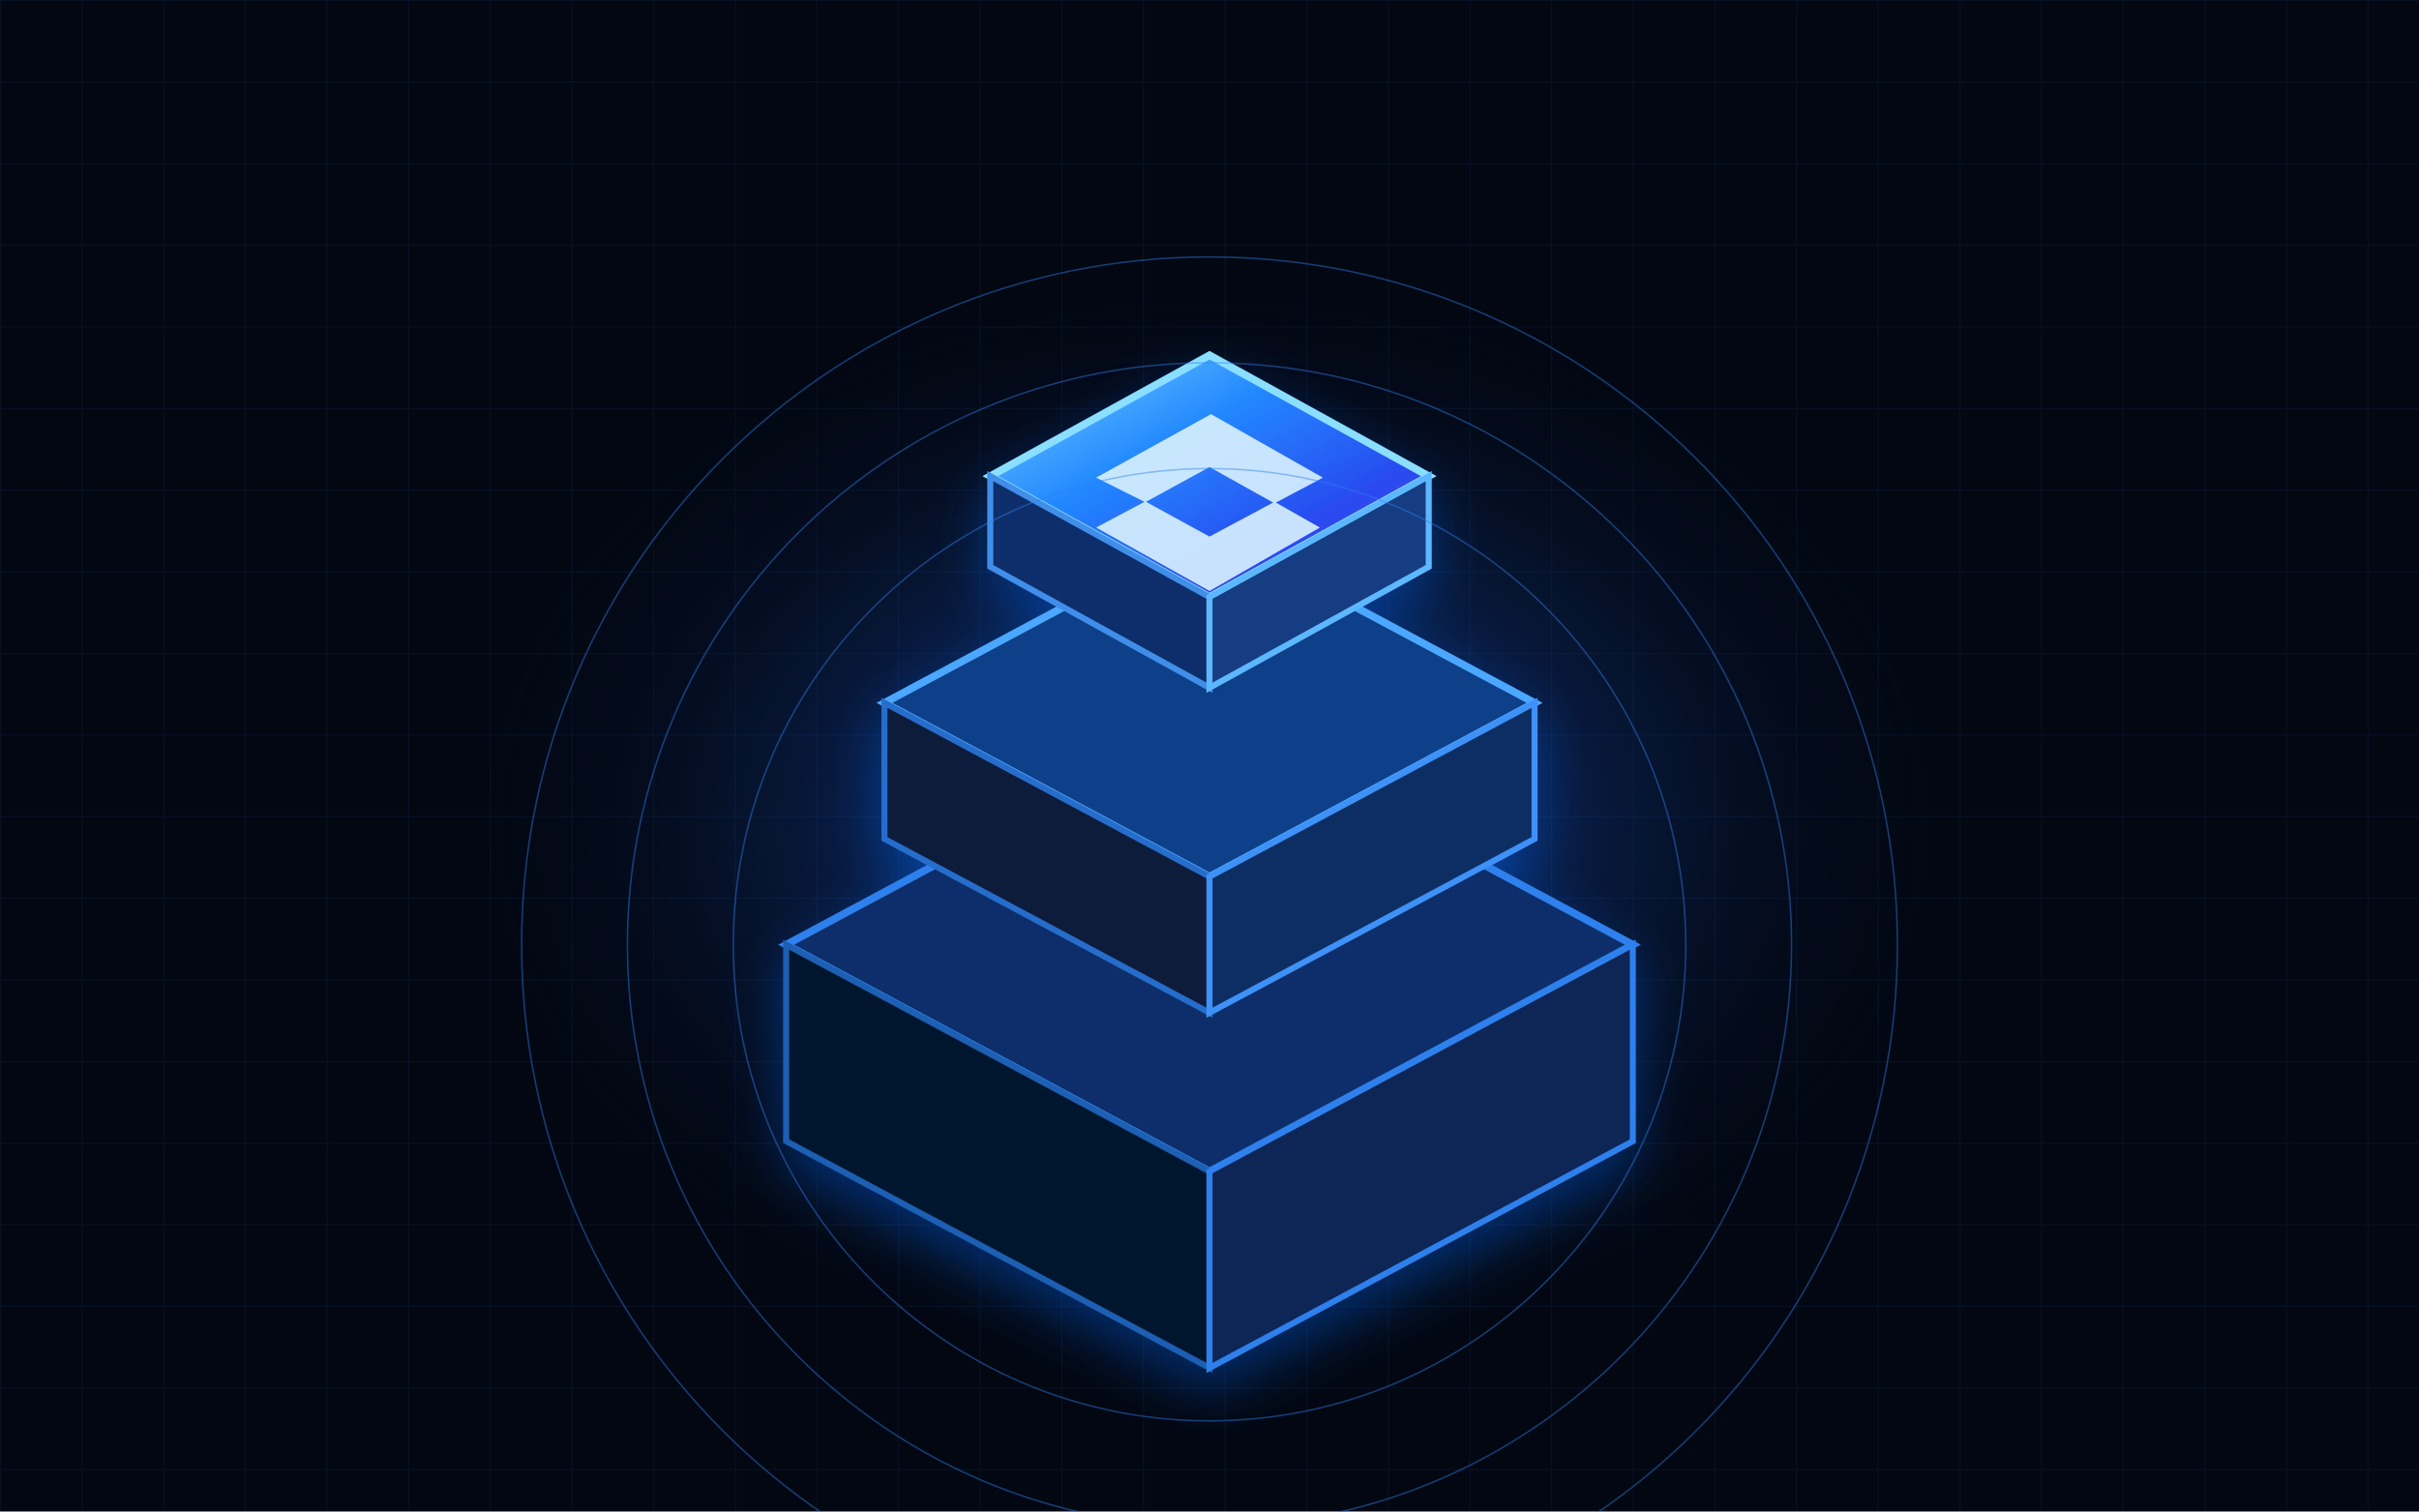
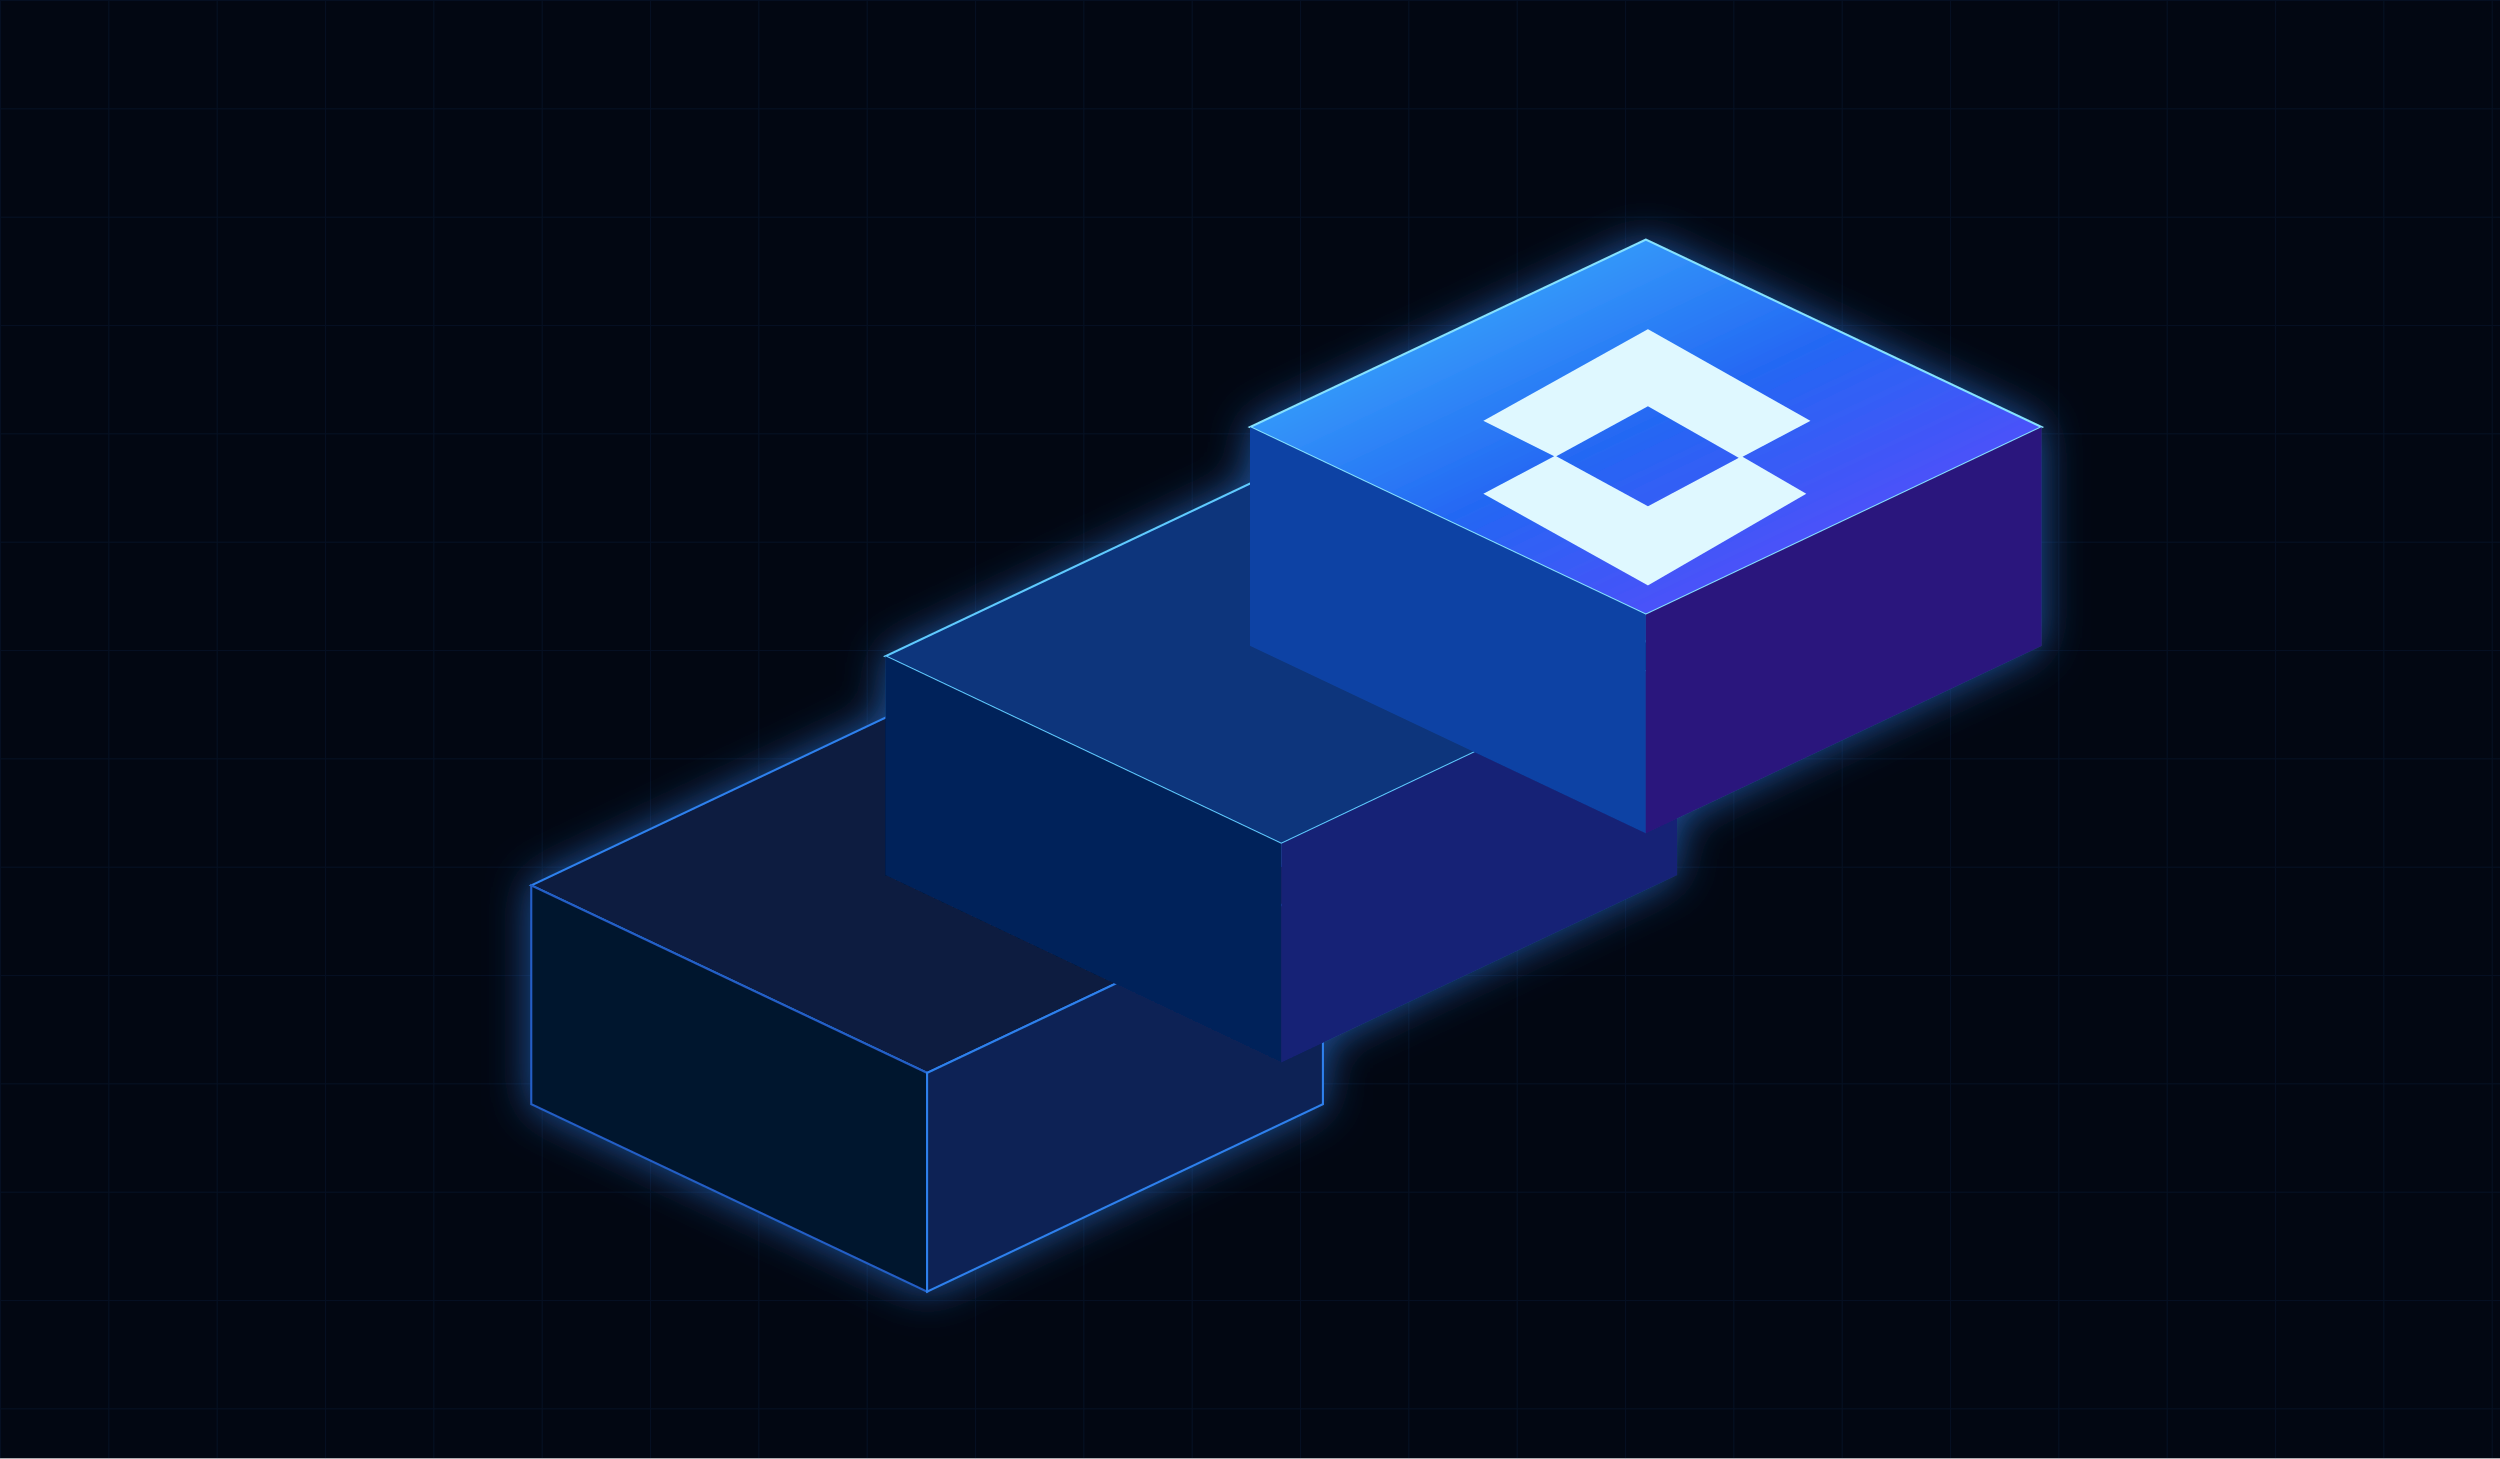
- <svg xmlns="http://www.w3.org/2000/svg" viewBox="0 0 1600 1000">
+ <svg xmlns="http://www.w3.org/2000/svg" viewBox="0 0 1200 700">
  <defs>
-     <linearGradient id="gBlue" x1="0" x2="1" y1="0" y2="1">
-       <stop offset="0" stop-color="#78d7ff" />
-       <stop offset=".38" stop-color="#2388ff" />
-       <stop offset=".72" stop-color="#2949ef" />
-       <stop offset="1" stop-color="#7a4cff" />
+     <linearGradient id="b" x1="0" y1="0" x2="1" y2="1">
+       <stop stop-color="#42c5ff" />
+       <stop offset=".5" stop-color="#2467f3" />
+       <stop offset="1" stop-color="#703cff" />
    </linearGradient>
-     <radialGradient id="glow">
-       <stop offset="0" stop-color="#2f80ed" stop-opacity=".85" />
-       <stop offset=".42" stop-color="#1a5fe2" stop-opacity=".28" />
-       <stop offset="1" stop-color="#061329" stop-opacity="0" />
-     </radialGradient>
-     <filter id="shadow">
-       <feDropShadow dx="0" dy="15" stdDeviation="18" flood-color="#006eff" flood-opacity=".38" />
+     <filter id="g">
+       <feDropShadow dx="0" dy="0" stdDeviation="10" flood-color="#2f80ed" flood-opacity=".65" />
    </filter>
-     <pattern id="grid" width="54" height="54" patternUnits="userSpaceOnUse">
-       <path d="M54 0H0V54" fill="none" stroke="#2f80ed" stroke-opacity=".11" />
+     <pattern id="grid" width="52" height="52" patternUnits="userSpaceOnUse">
+       <path d="M52 0H0V52" fill="none" stroke="#2776d9" stroke-opacity=".08" />
    </pattern>
  </defs>
-   <rect width="1600" height="1000" fill="#020712" />
-   <rect width="1600" height="1000" fill="url(#grid)" />
-   <ellipse cx="800" cy="545" rx="500" ry="360" fill="url(#glow)" />
-   <g transform="translate(520 145)" filter="url(#shadow)">
-     <g transform="translate(0 330)">
-       <polygon points="0,150 280,0 560,150 280,300" fill="#0c2f6b" stroke="#2f80ed" stroke-width="5" />
-       <polygon points="0,150 280,300 280,430 0,280" fill="#06162f" stroke="#1a5fb3" stroke-width="4" />
-       <polygon points="560,150 280,300 280,430 560,280" fill="#0a2656" stroke="#2f80ed" stroke-width="4" />
+   <rect width="1200" height="700" fill="#020712" />
+   <rect width="1200" height="700" fill="url(#grid)" />
+   <g transform="translate(255 105)" filter="url(#g)">
+     <g transform="translate(0 230)">
+       <polygon points="0,90 190,0 380,90 190,180" fill="#071b3f" stroke="#2f80ed" />
+       <polygon points="0,90 190,180 190,285 0,195" fill="#04142f" stroke="#245ec6" />
+       <polygon points="380,90 190,180 190,285 380,195" fill="#092454" stroke="#2f80ed" />
    </g>
-     <g transform="translate(65 170)">
-       <polygon points="0,150 215,35 430,150 215,265" fill="#104089" stroke="#4ca7ff" stroke-width="5" />
-       <polygon points="0,150 215,265 215,355 0,240" fill="#071a3b" stroke="#276dcb" stroke-width="4" />
-       <polygon points="430,150 215,265 215,355 430,240" fill="#0b2d64" stroke="#3d91f7" stroke-width="4" />
+     <g transform="translate(170 120)">
+       <polygon points="0,90 190,0 380,90 190,180" fill="#0a357b" stroke="#5fcaff" />
+       <polygon points="0,90 190,180 190,285 0,195" fill="#06225a" />
+       <polygon points="380,90 190,180 190,285 380,195" fill="#152276" />
    </g>
-     <g transform="translate(135 20)">
-       <polygon points="0,150 145,70 290,150 145,230" fill="url(#gBlue)" stroke="#8adfff" stroke-width="5" />
-       <polygon points="0,150 145,230 145,290 0,210" fill="#0c2f6b" stroke="#3f8ee9" stroke-width="4" />
-       <polygon points="290,150 145,230 145,290 290,210" fill="#123d81" stroke="#5db7ff" stroke-width="4" />
-       <path d="M70 151l76-42 74 42-32 17-43-24-42 23 42 23 43-23 30 17-73 42-75-42 32-17z" fill="#d9f2ff" opacity=".9" />
+     <g transform="translate(345 10)">
+       <polygon points="0,90 190,0 380,90 190,180" fill="url(#b)" stroke="#85e2ff" />
+       <polygon points="0,90 190,180 190,285 0,195" fill="#0b43a4" />
+       <polygon points="380,90 190,180 190,285 380,195" fill="#2a187d" />
+       <path d="M112 87l79-44 78 44-34 18-44-25-44 24 44 24 45-24 31 18-76 44-79-44 34-18z" fill="#dff8ff" />
    </g>
  </g>
-   <g fill="none" stroke="#2f80ed" stroke-opacity=".45">
-     <circle cx="800" cy="625" r="315" />
-     <circle cx="800" cy="625" r="385" />
-     <circle cx="800" cy="625" r="455" />
-   </g>
</svg>
